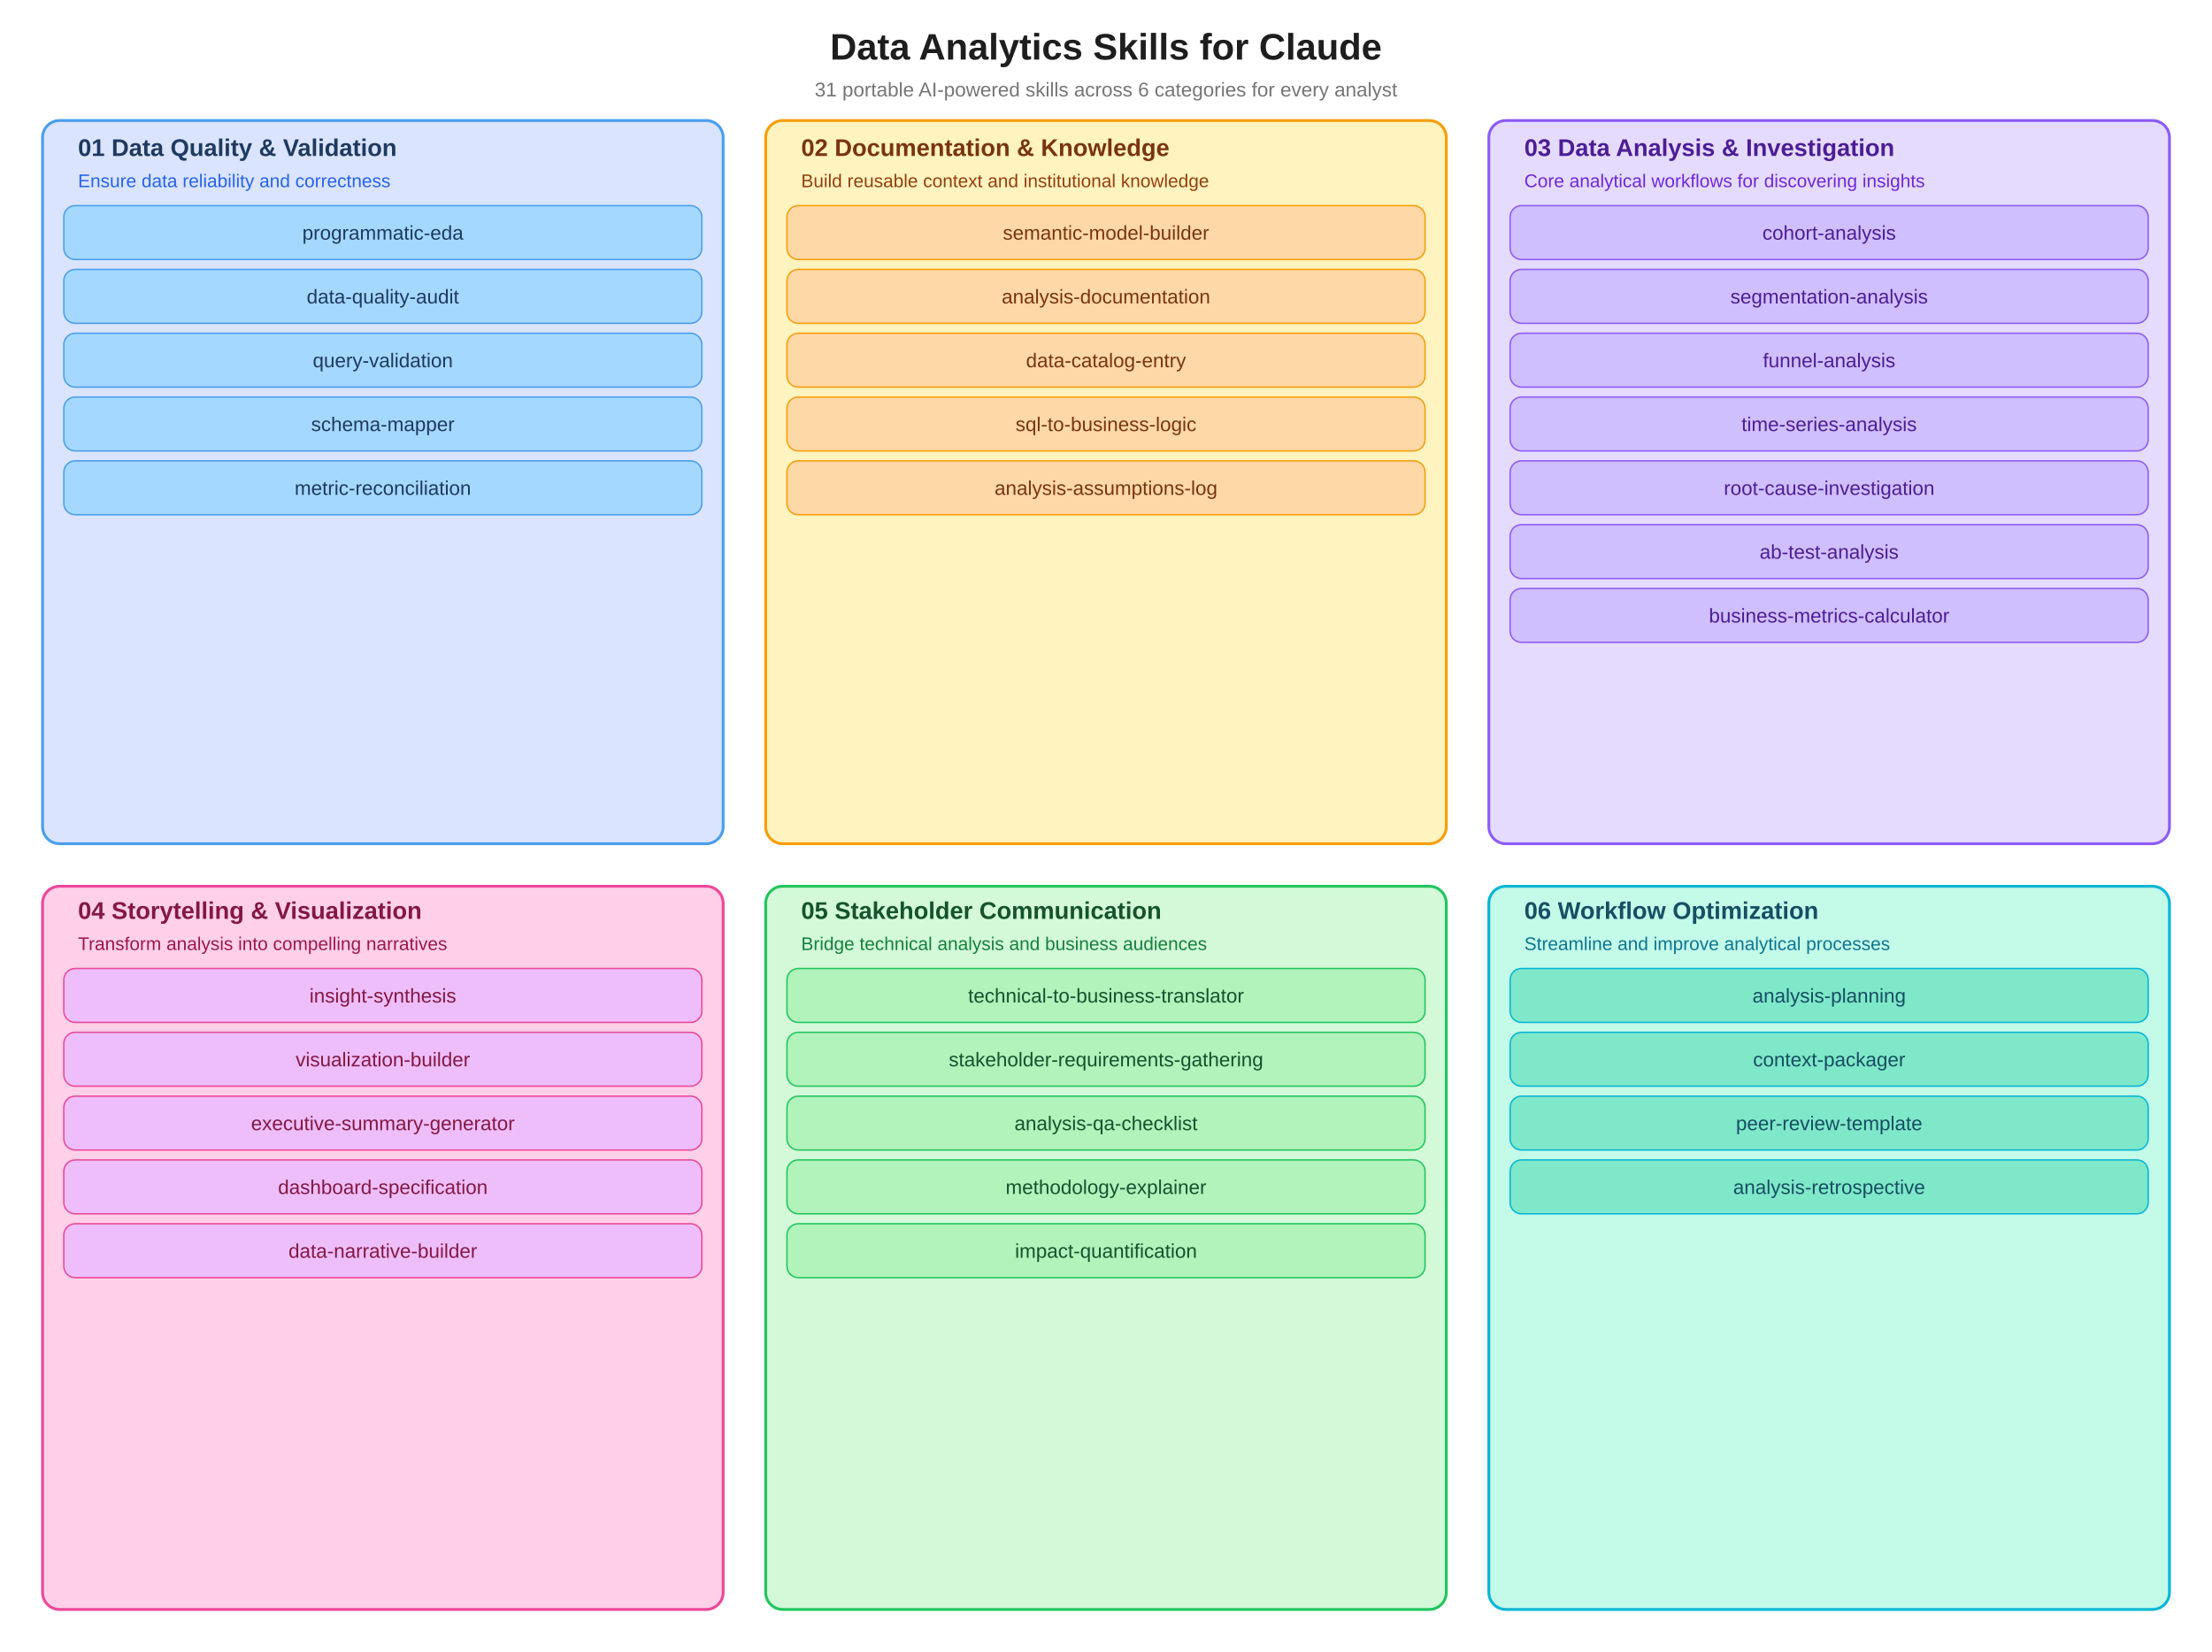
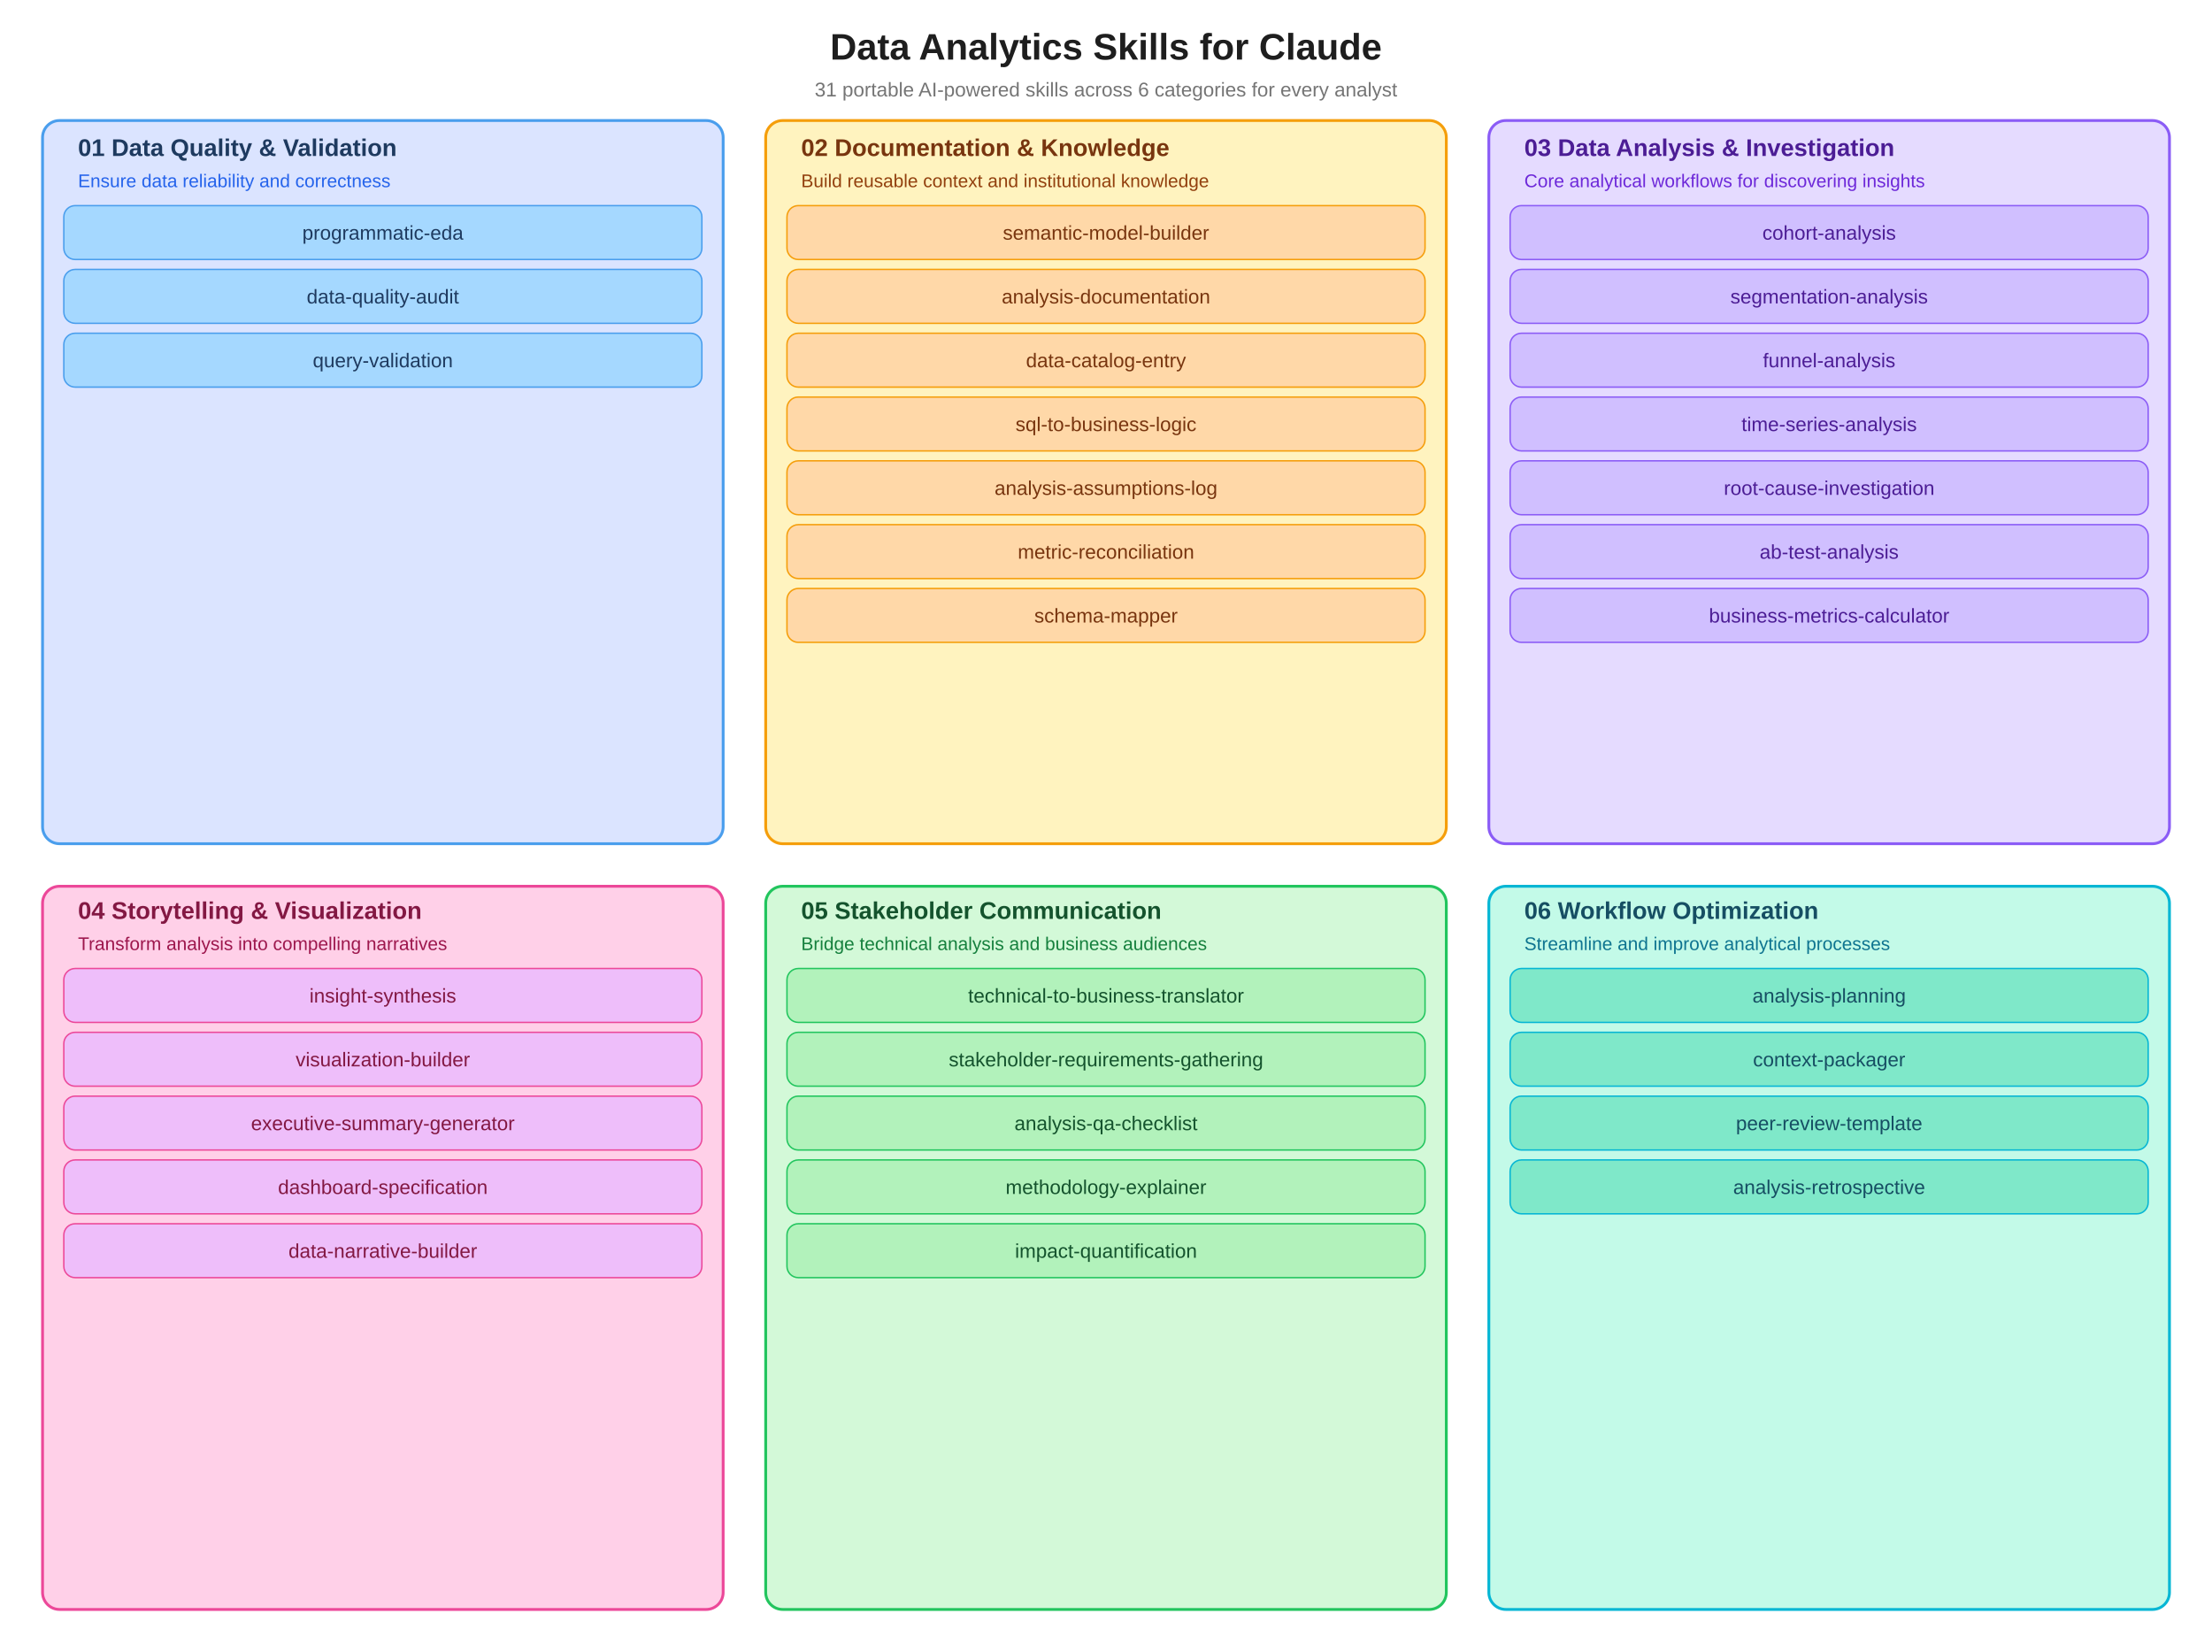
<svg xmlns="http://www.w3.org/2000/svg" viewBox="0 0 1560 1165">
  <text x="780" y="42" text-anchor="middle" font-size="26" font-weight="bold" font-family="Arial, sans-serif" fill="#1e1e1e">Data Analytics Skills for Claude</text>
  <text x="780" y="68" text-anchor="middle" font-size="14" font-family="Arial, sans-serif" fill="#757575">31 portable AI-powered skills across 6 categories for every analyst</text>
  <rect x="30" y="85" width="480" height="510" rx="12" fill="#dbe4ff" stroke="#4a9eed" stroke-width="2" />
  <rect x="540" y="85" width="480" height="510" rx="12" fill="#fff3bf" stroke="#f59e0b" stroke-width="2" />
  <rect x="1050" y="85" width="480" height="510" rx="12" fill="#e5dbff" stroke="#8b5cf6" stroke-width="2" />
  <rect x="30" y="625" width="480" height="510" rx="12" fill="#ffd0e8" stroke="#ec4899" stroke-width="2" />
  <rect x="540" y="625" width="480" height="510" rx="12" fill="#d3f9d8" stroke="#22c55e" stroke-width="2" />
  <rect x="1050" y="625" width="480" height="510" rx="12" fill="#c3fae8" stroke="#06b6d4" stroke-width="2" />
  <text x="55" y="110" font-size="17" font-weight="bold" font-family="Arial, sans-serif" fill="#1e3a5f">01  Data Quality &amp; Validation</text>
  <text x="55" y="132" font-size="13" font-family="Arial, sans-serif" fill="#2563eb">Ensure data reliability and correctness</text>
  <rect x="45" y="145" width="450" height="38" rx="8" fill="#a5d8ff" stroke="#4a9eed" stroke-width="1" />
  <text x="270" y="169" text-anchor="middle" font-size="14" font-family="Arial, sans-serif" fill="#1e3a5f">programmatic-eda</text>
  <rect x="45" y="190" width="450" height="38" rx="8" fill="#a5d8ff" stroke="#4a9eed" stroke-width="1" />
  <text x="270" y="214" text-anchor="middle" font-size="14" font-family="Arial, sans-serif" fill="#1e3a5f">data-quality-audit</text>
  <rect x="45" y="235" width="450" height="38" rx="8" fill="#a5d8ff" stroke="#4a9eed" stroke-width="1" />
  <text x="270" y="259" text-anchor="middle" font-size="14" font-family="Arial, sans-serif" fill="#1e3a5f">query-validation</text>
-   <rect x="45" y="280" width="450" height="38" rx="8" fill="#a5d8ff" stroke="#4a9eed" stroke-width="1" />
-   <text x="270" y="304" text-anchor="middle" font-size="14" font-family="Arial, sans-serif" fill="#1e3a5f">schema-mapper</text>
-   <rect x="45" y="325" width="450" height="38" rx="8" fill="#a5d8ff" stroke="#4a9eed" stroke-width="1" />
-   <text x="270" y="349" text-anchor="middle" font-size="14" font-family="Arial, sans-serif" fill="#1e3a5f">metric-reconciliation</text>
  <text x="565" y="110" font-size="17" font-weight="bold" font-family="Arial, sans-serif" fill="#78350f">02  Documentation &amp; Knowledge</text>
  <text x="565" y="132" font-size="13" font-family="Arial, sans-serif" fill="#92400e">Build reusable context and institutional knowledge</text>
  <rect x="555" y="145" width="450" height="38" rx="8" fill="#ffd8a8" stroke="#f59e0b" stroke-width="1" />
  <text x="780" y="169" text-anchor="middle" font-size="14" font-family="Arial, sans-serif" fill="#78350f">semantic-model-builder</text>
  <rect x="555" y="190" width="450" height="38" rx="8" fill="#ffd8a8" stroke="#f59e0b" stroke-width="1" />
  <text x="780" y="214" text-anchor="middle" font-size="14" font-family="Arial, sans-serif" fill="#78350f">analysis-documentation</text>
  <rect x="555" y="235" width="450" height="38" rx="8" fill="#ffd8a8" stroke="#f59e0b" stroke-width="1" />
  <text x="780" y="259" text-anchor="middle" font-size="14" font-family="Arial, sans-serif" fill="#78350f">data-catalog-entry</text>
  <rect x="555" y="280" width="450" height="38" rx="8" fill="#ffd8a8" stroke="#f59e0b" stroke-width="1" />
  <text x="780" y="304" text-anchor="middle" font-size="14" font-family="Arial, sans-serif" fill="#78350f">sql-to-business-logic</text>
  <rect x="555" y="325" width="450" height="38" rx="8" fill="#ffd8a8" stroke="#f59e0b" stroke-width="1" />
  <text x="780" y="349" text-anchor="middle" font-size="14" font-family="Arial, sans-serif" fill="#78350f">analysis-assumptions-log</text>
+   <rect x="555" y="370" width="450" height="38" rx="8" fill="#ffd8a8" stroke="#f59e0b" stroke-width="1" />
+   <text x="780" y="394" text-anchor="middle" font-size="14" font-family="Arial, sans-serif" fill="#78350f">metric-reconciliation</text>
+   <rect x="555" y="415" width="450" height="38" rx="8" fill="#ffd8a8" stroke="#f59e0b" stroke-width="1" />
+   <text x="780" y="439" text-anchor="middle" font-size="14" font-family="Arial, sans-serif" fill="#78350f">schema-mapper</text>
  <text x="1075" y="110" font-size="17" font-weight="bold" font-family="Arial, sans-serif" fill="#4c1d95">03  Data Analysis &amp; Investigation</text>
  <text x="1075" y="132" font-size="13" font-family="Arial, sans-serif" fill="#6d28d9">Core analytical workflows for discovering insights</text>
  <rect x="1065" y="145" width="450" height="38" rx="8" fill="#d0bfff" stroke="#8b5cf6" stroke-width="1" />
  <text x="1290" y="169" text-anchor="middle" font-size="14" font-family="Arial, sans-serif" fill="#4c1d95">cohort-analysis</text>
  <rect x="1065" y="190" width="450" height="38" rx="8" fill="#d0bfff" stroke="#8b5cf6" stroke-width="1" />
  <text x="1290" y="214" text-anchor="middle" font-size="14" font-family="Arial, sans-serif" fill="#4c1d95">segmentation-analysis</text>
  <rect x="1065" y="235" width="450" height="38" rx="8" fill="#d0bfff" stroke="#8b5cf6" stroke-width="1" />
  <text x="1290" y="259" text-anchor="middle" font-size="14" font-family="Arial, sans-serif" fill="#4c1d95">funnel-analysis</text>
  <rect x="1065" y="280" width="450" height="38" rx="8" fill="#d0bfff" stroke="#8b5cf6" stroke-width="1" />
  <text x="1290" y="304" text-anchor="middle" font-size="14" font-family="Arial, sans-serif" fill="#4c1d95">time-series-analysis</text>
  <rect x="1065" y="325" width="450" height="38" rx="8" fill="#d0bfff" stroke="#8b5cf6" stroke-width="1" />
  <text x="1290" y="349" text-anchor="middle" font-size="14" font-family="Arial, sans-serif" fill="#4c1d95">root-cause-investigation</text>
  <rect x="1065" y="370" width="450" height="38" rx="8" fill="#d0bfff" stroke="#8b5cf6" stroke-width="1" />
  <text x="1290" y="394" text-anchor="middle" font-size="14" font-family="Arial, sans-serif" fill="#4c1d95">ab-test-analysis</text>
  <rect x="1065" y="415" width="450" height="38" rx="8" fill="#d0bfff" stroke="#8b5cf6" stroke-width="1" />
  <text x="1290" y="439" text-anchor="middle" font-size="14" font-family="Arial, sans-serif" fill="#4c1d95">business-metrics-calculator</text>
  <text x="55" y="648" font-size="17" font-weight="bold" font-family="Arial, sans-serif" fill="#831843">04  Storytelling &amp; Visualization</text>
  <text x="55" y="670" font-size="13" font-family="Arial, sans-serif" fill="#9d174d">Transform analysis into compelling narratives</text>
  <rect x="45" y="683" width="450" height="38" rx="8" fill="#eebefa" stroke="#ec4899" stroke-width="1" />
  <text x="270" y="707" text-anchor="middle" font-size="14" font-family="Arial, sans-serif" fill="#831843">insight-synthesis</text>
  <rect x="45" y="728" width="450" height="38" rx="8" fill="#eebefa" stroke="#ec4899" stroke-width="1" />
  <text x="270" y="752" text-anchor="middle" font-size="14" font-family="Arial, sans-serif" fill="#831843">visualization-builder</text>
  <rect x="45" y="773" width="450" height="38" rx="8" fill="#eebefa" stroke="#ec4899" stroke-width="1" />
  <text x="270" y="797" text-anchor="middle" font-size="14" font-family="Arial, sans-serif" fill="#831843">executive-summary-generator</text>
  <rect x="45" y="818" width="450" height="38" rx="8" fill="#eebefa" stroke="#ec4899" stroke-width="1" />
  <text x="270" y="842" text-anchor="middle" font-size="14" font-family="Arial, sans-serif" fill="#831843">dashboard-specification</text>
  <rect x="45" y="863" width="450" height="38" rx="8" fill="#eebefa" stroke="#ec4899" stroke-width="1" />
  <text x="270" y="887" text-anchor="middle" font-size="14" font-family="Arial, sans-serif" fill="#831843">data-narrative-builder</text>
  <text x="565" y="648" font-size="17" font-weight="bold" font-family="Arial, sans-serif" fill="#14532d">05  Stakeholder Communication</text>
  <text x="565" y="670" font-size="13" font-family="Arial, sans-serif" fill="#15803d">Bridge technical analysis and business audiences</text>
  <rect x="555" y="683" width="450" height="38" rx="8" fill="#b2f2bb" stroke="#22c55e" stroke-width="1" />
  <text x="780" y="707" text-anchor="middle" font-size="14" font-family="Arial, sans-serif" fill="#14532d">technical-to-business-translator</text>
  <rect x="555" y="728" width="450" height="38" rx="8" fill="#b2f2bb" stroke="#22c55e" stroke-width="1" />
  <text x="780" y="752" text-anchor="middle" font-size="14" font-family="Arial, sans-serif" fill="#14532d">stakeholder-requirements-gathering</text>
  <rect x="555" y="773" width="450" height="38" rx="8" fill="#b2f2bb" stroke="#22c55e" stroke-width="1" />
  <text x="780" y="797" text-anchor="middle" font-size="14" font-family="Arial, sans-serif" fill="#14532d">analysis-qa-checklist</text>
  <rect x="555" y="818" width="450" height="38" rx="8" fill="#b2f2bb" stroke="#22c55e" stroke-width="1" />
  <text x="780" y="842" text-anchor="middle" font-size="14" font-family="Arial, sans-serif" fill="#14532d">methodology-explainer</text>
  <rect x="555" y="863" width="450" height="38" rx="8" fill="#b2f2bb" stroke="#22c55e" stroke-width="1" />
  <text x="780" y="887" text-anchor="middle" font-size="14" font-family="Arial, sans-serif" fill="#14532d">impact-quantification</text>
  <text x="1075" y="648" font-size="17" font-weight="bold" font-family="Arial, sans-serif" fill="#164e63">06  Workflow Optimization</text>
  <text x="1075" y="670" font-size="13" font-family="Arial, sans-serif" fill="#0e7490">Streamline and improve analytical processes</text>
  <rect x="1065" y="683" width="450" height="38" rx="8" fill="#7fe8c9" stroke="#06b6d4" stroke-width="1" />
  <text x="1290" y="707" text-anchor="middle" font-size="14" font-family="Arial, sans-serif" fill="#164e63">analysis-planning</text>
  <rect x="1065" y="728" width="450" height="38" rx="8" fill="#7fe8c9" stroke="#06b6d4" stroke-width="1" />
  <text x="1290" y="752" text-anchor="middle" font-size="14" font-family="Arial, sans-serif" fill="#164e63">context-packager</text>
  <rect x="1065" y="773" width="450" height="38" rx="8" fill="#7fe8c9" stroke="#06b6d4" stroke-width="1" />
  <text x="1290" y="797" text-anchor="middle" font-size="14" font-family="Arial, sans-serif" fill="#164e63">peer-review-template</text>
  <rect x="1065" y="818" width="450" height="38" rx="8" fill="#7fe8c9" stroke="#06b6d4" stroke-width="1" />
  <text x="1290" y="842" text-anchor="middle" font-size="14" font-family="Arial, sans-serif" fill="#164e63">analysis-retrospective</text>
</svg>
